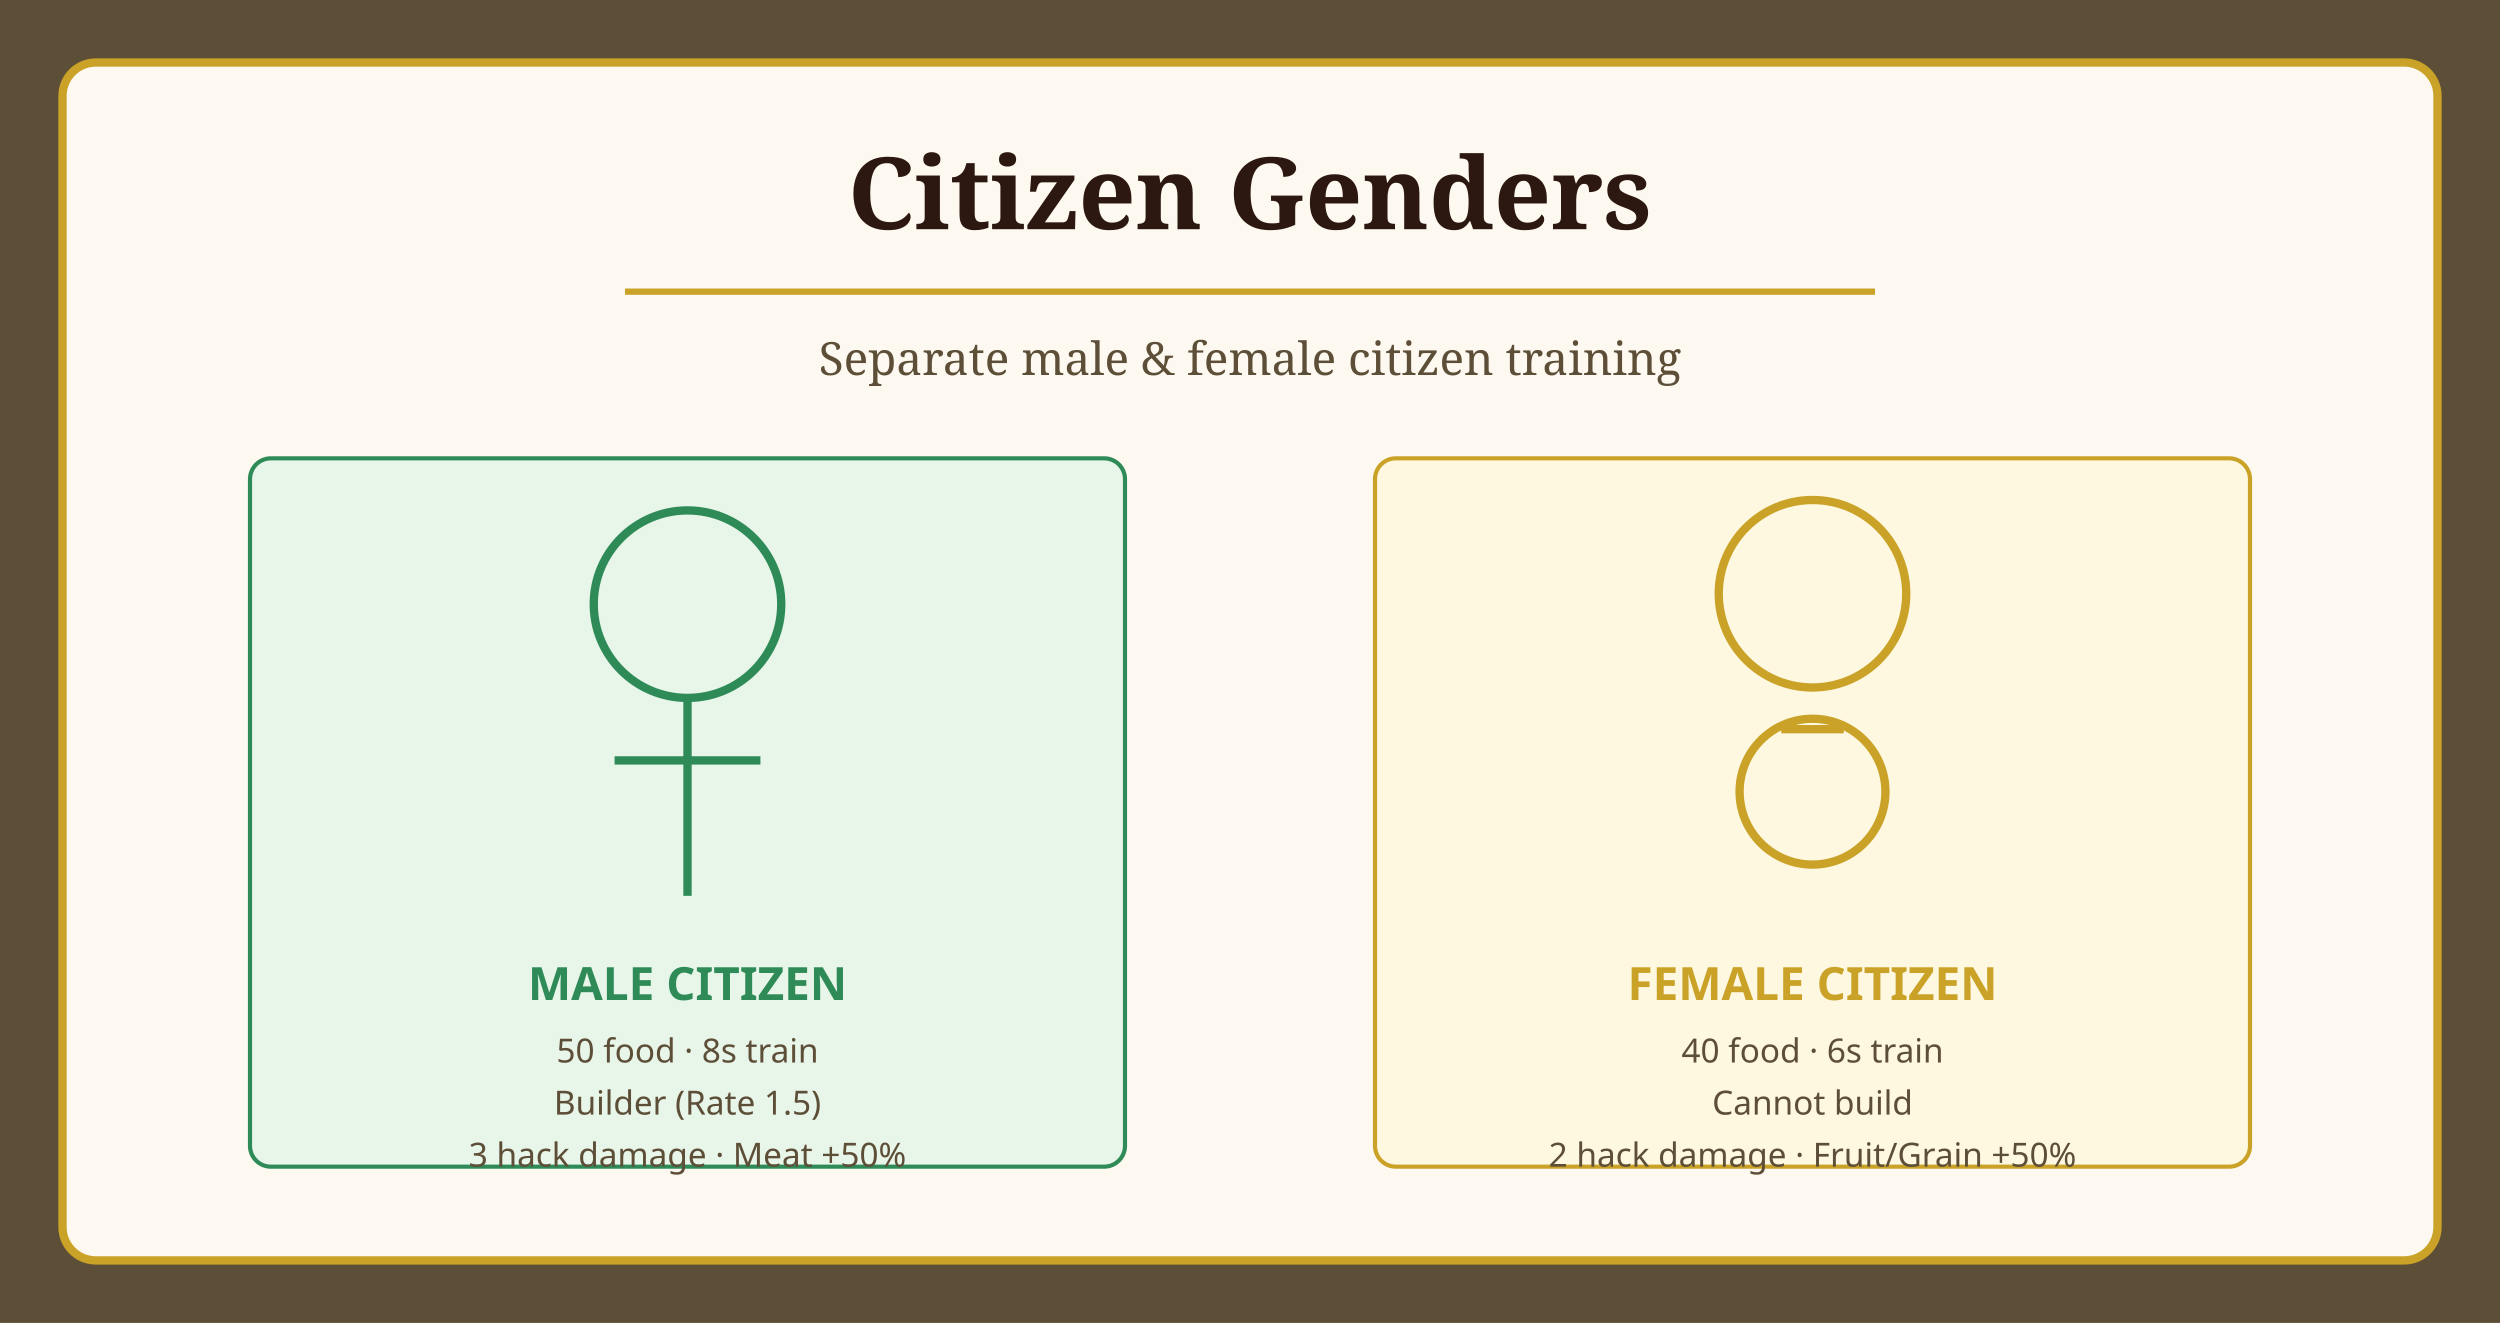
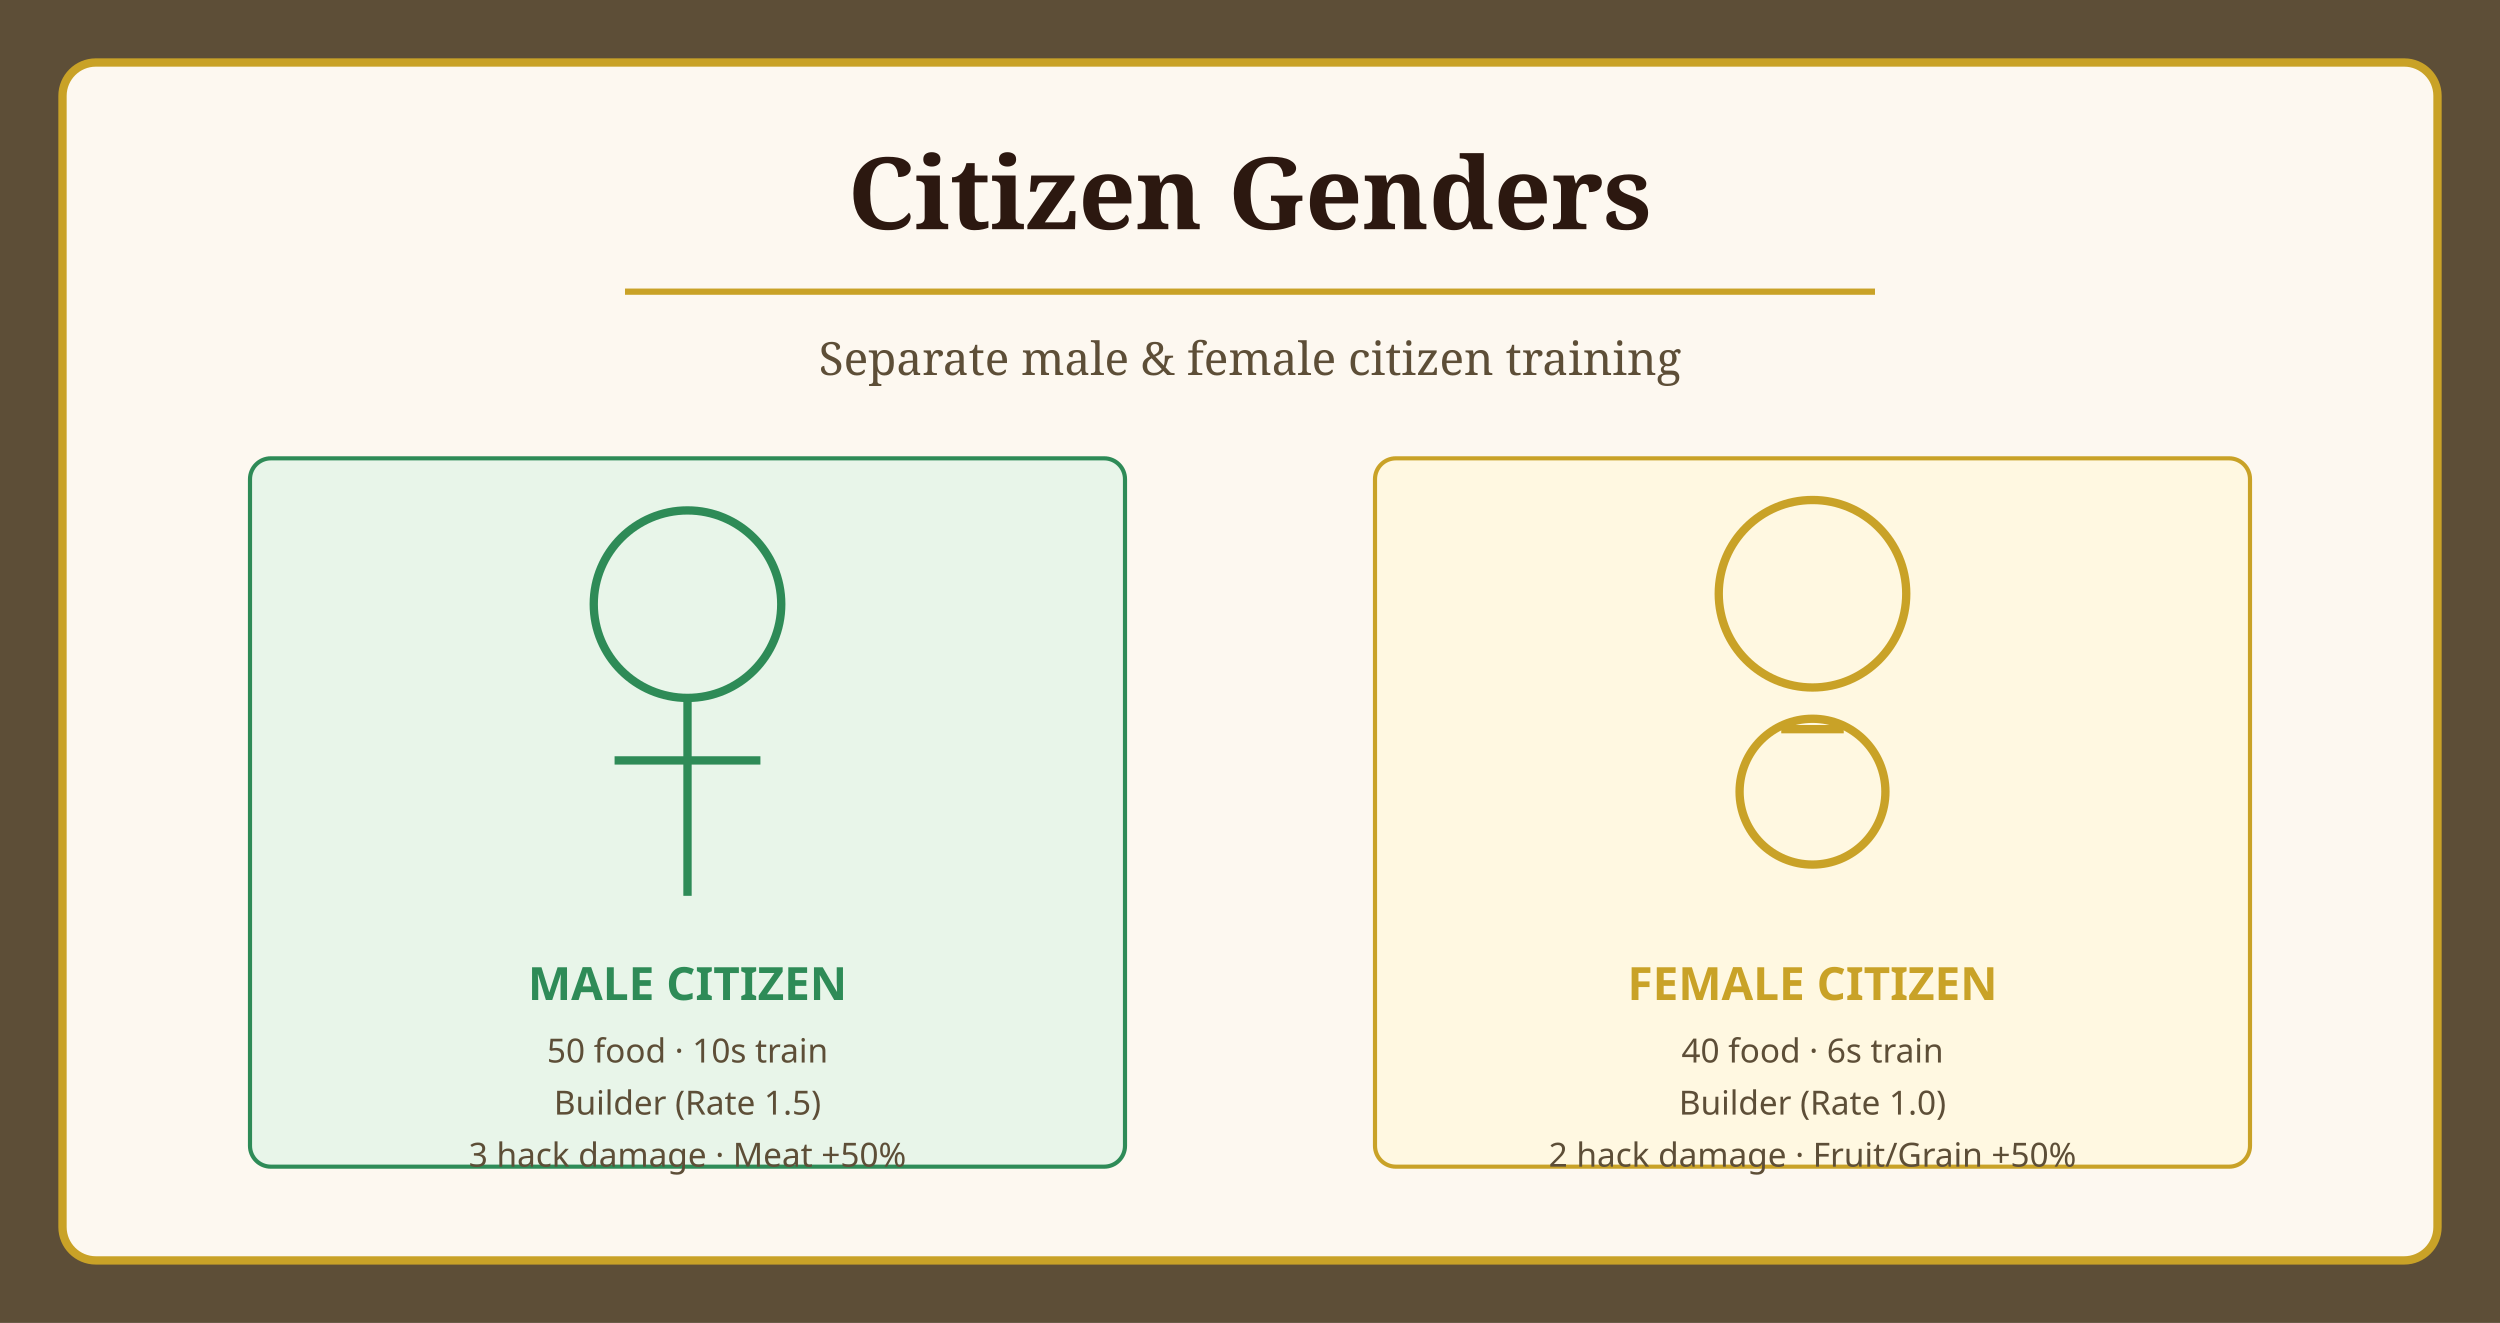
<svg xmlns="http://www.w3.org/2000/svg" viewBox="0 0 1200 635" width="1200" height="635">
  <rect width="1200" height="635" fill="#5D4E37" />
  <rect x="30" y="30" width="1140" height="575" rx="16" fill="#FDF8F0" stroke="#C9A227" stroke-width="4" />
  <text x="600" y="110" text-anchor="middle" font-family="serif" font-size="48" font-weight="bold" fill="#2C1810">Citizen Genders</text>
  <line x1="300" y1="140" x2="900" y2="140" stroke="#C9A227" stroke-width="3" />
  <text x="600" y="180" text-anchor="middle" font-family="serif" font-size="22" fill="#5D4E37">Separate male &amp; female citizen training</text>
  <rect x="120" y="220" width="420" height="340" rx="10" fill="#E8F5E9" stroke="#2E8B57" stroke-width="2" />
  <circle cx="330" cy="290" r="45" fill="none" stroke="#2E8B57" stroke-width="4" />
  <line x1="330" y1="335" x2="330" y2="430" stroke="#2E8B57" stroke-width="4" />
  <line x1="295" y1="365" x2="365" y2="365" stroke="#2E8B57" stroke-width="4" />
  <text x="330" y="480" text-anchor="middle" font-family="sans-serif" font-size="22" fill="#2E8B57" font-weight="bold">MALE CITIZEN</text>
-   <text x="330" y="510" text-anchor="middle" font-family="sans-serif" font-size="16" fill="#5D4E37">50 food · 8s train</text>
+   <text x="330" y="510" text-anchor="middle" font-family="sans-serif" font-size="16" fill="#5D4E37">50 food · 10s train</text>
  <text x="330" y="535" text-anchor="middle" font-family="sans-serif" font-size="16" fill="#5D4E37">Builder (Rate 1.5)</text>
  <text x="330" y="560" text-anchor="middle" font-family="sans-serif" font-size="16" fill="#5D4E37">3 hack damage · Meat +50%</text>
  <rect x="660" y="220" width="420" height="340" rx="10" fill="#FFF8E1" stroke="#C9A227" stroke-width="2" />
  <circle cx="870" cy="285" r="45" fill="none" stroke="#C9A227" stroke-width="4" />
  <circle cx="870" cy="380" r="35" fill="none" stroke="#C9A227" stroke-width="4" />
  <line x1="855" y1="350" x2="885" y2="350" stroke="#C9A227" stroke-width="4" />
  <text x="870" y="480" text-anchor="middle" font-family="sans-serif" font-size="22" fill="#C9A227" font-weight="bold">FEMALE CITIZEN</text>
  <text x="870" y="510" text-anchor="middle" font-family="sans-serif" font-size="16" fill="#5D4E37">40 food · 6s train</text>
-   <text x="870" y="535" text-anchor="middle" font-family="sans-serif" font-size="16" fill="#5D4E37">Cannot build</text>
+   <text x="870" y="535" text-anchor="middle" font-family="sans-serif" font-size="16" fill="#5D4E37">Builder (Rate 1.0)</text>
  <text x="870" y="560" text-anchor="middle" font-family="sans-serif" font-size="16" fill="#5D4E37">2 hack damage · Fruit/Grain +50%</text>
</svg>
